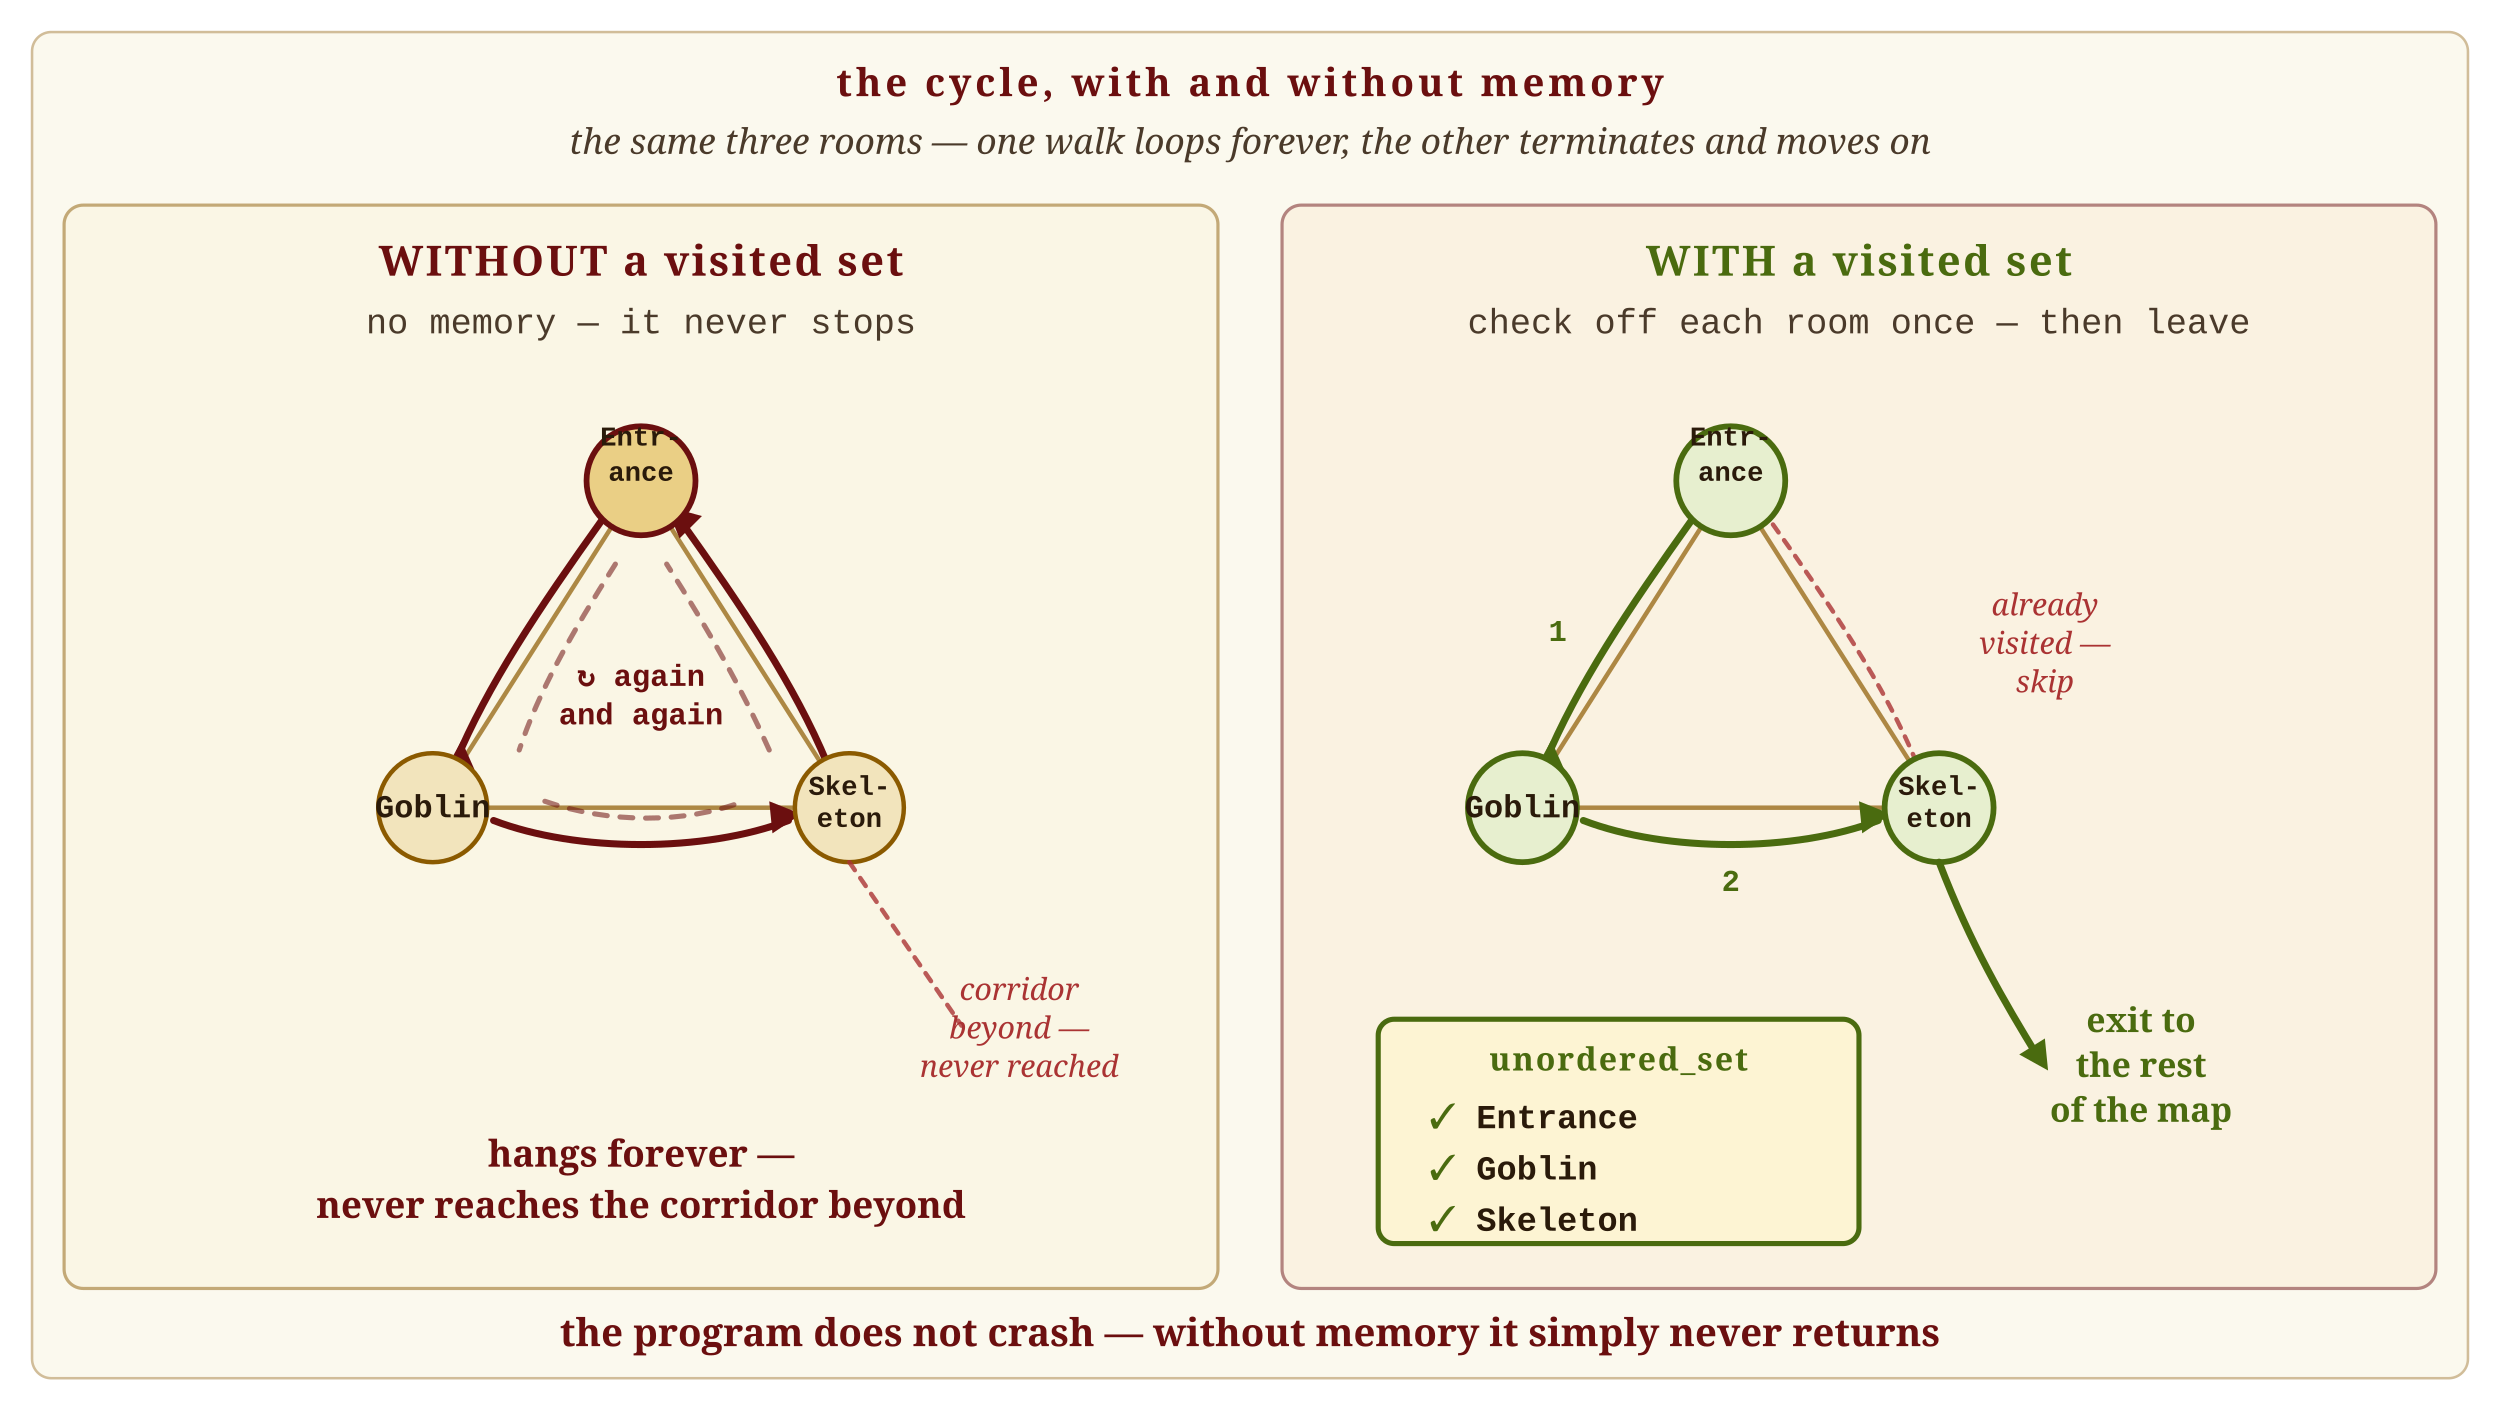
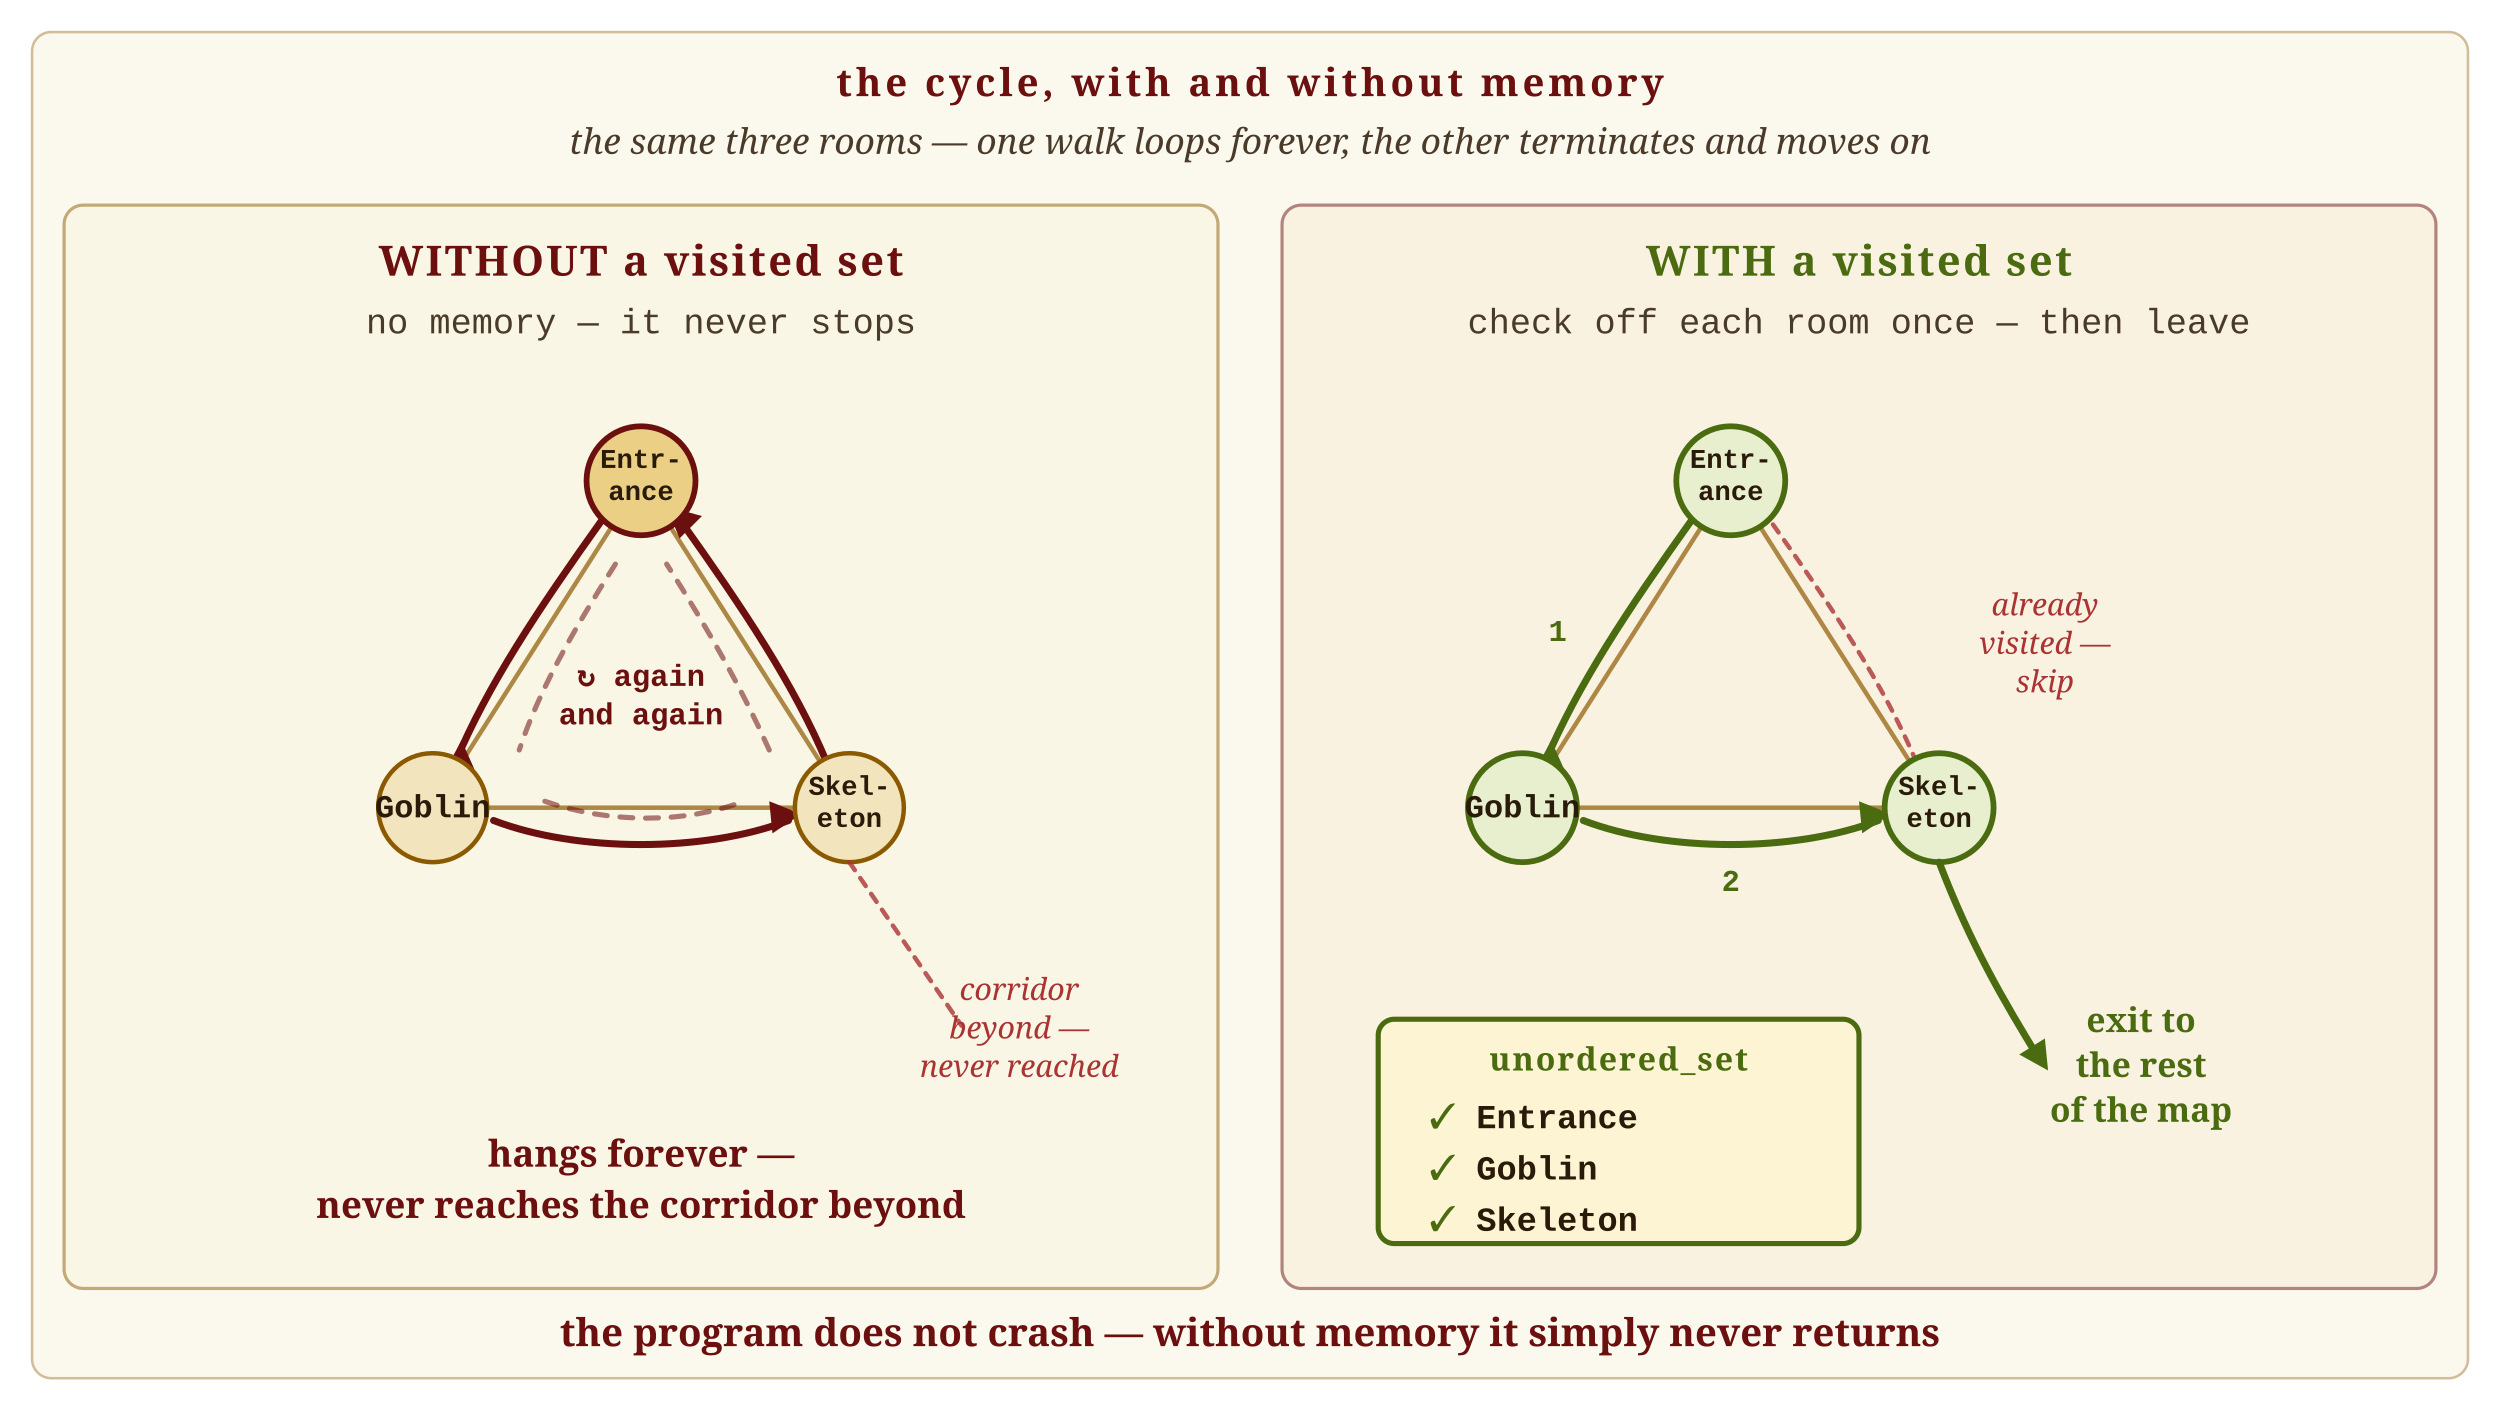
<svg xmlns="http://www.w3.org/2000/svg" viewBox="0 0 780 440" role="img" aria-labelledby="cy-title cy-desc">
  <style>
    .panel       { fill: #f6efd5; stroke: #8b5a00; stroke-width: 0.8; opacity: 0.4; }
    .col-bg-left { fill: #faf3dc; stroke: #8b5a00; stroke-width: 1.0; opacity: 0.5; }
    .col-bg-right{ fill: #faecd4; stroke: #6b0f0f; stroke-width: 1.0; opacity: 0.5; }
    .node        { fill: #f2e4bc; stroke: #8b5a00; stroke-width: 1.4; }
    .node-root   { fill: #eacf85; stroke: #6b0f0f; stroke-width: 1.8; }
    .node-done   { fill: #e7efcf; stroke: #4a6b0f; stroke-width: 1.8; }
    .door        { stroke: #8b5a00; stroke-width: 1.4; fill: none; opacity: 0.7; }
    .loop-arrow  { stroke: #6b0f0f; stroke-width: 2.2; fill: none; stroke-linecap: round; }
    .loop-arrow2 { stroke: #6b0f0f; stroke-width: 1.6; fill: none; stroke-linecap: round; opacity: 0.55; stroke-dasharray: 4 4; }
    .walk-arrow  { stroke: #4a6b0f; stroke-width: 2.2; fill: none; stroke-linecap: round; }
    .arrow-fill  { fill: #6b0f0f; }
    .arrow-fill-g{ fill: #4a6b0f; }
    .skip-arrow  { stroke: #a33; stroke-width: 1.4; fill: none; stroke-linecap: round; stroke-dasharray: 3 3; opacity: 0.8; }
    .node-label  { font-family: Consolas, 'Courier New', monospace; font-size: 10px; fill: #2a1a0a; font-weight: 700; text-anchor: middle; }
    .panel-title { font-family: Georgia, serif; font-size: 12px; fill: #6b0f0f; font-weight: 700; text-anchor: middle; text-transform: uppercase; letter-spacing: 0.10em; }
    .subtitle    { font-family: Georgia, serif; font-size: 11px; fill: #4a3a2a; font-style: italic; text-anchor: middle; }
    .col-title   { font-family: Georgia, serif; font-size: 13px; fill: #6b0f0f; font-weight: 700; text-anchor: middle; letter-spacing: 0.06em; }
    .col-title-g { font-family: Georgia, serif; font-size: 13px; fill: #4a6b0f; font-weight: 700; text-anchor: middle; letter-spacing: 0.06em; }
    .col-tag     { font-family: Consolas, 'Courier New', monospace; font-size: 11px; fill: #4a3a2a; text-anchor: middle; }
    .doom-tag    { font-family: Georgia, serif; font-size: 11.5px; fill: #6b0f0f; font-weight: 700; text-anchor: middle; }
    .step-tag    { font-family: Consolas, 'Courier New', monospace; font-size: 9.5px; fill: #6b0f0f; font-weight: 700; text-anchor: middle; }
    .step-tag-g  { font-family: Consolas, 'Courier New', monospace; font-size: 9.5px; fill: #4a6b0f; font-weight: 700; text-anchor: middle; }
    .skip-tag    { font-family: Georgia, serif; font-size: 9.5px; fill: #a33; font-style: italic; text-anchor: middle; }
    .vset-box    { fill: #fdf4d3; stroke: #4a6b0f; stroke-width: 1.6; }
    .vset-title  { font-family: Georgia, serif; font-size: 10px; fill: #4a6b0f; font-weight: 700; text-anchor: middle; text-transform: uppercase; letter-spacing: 0.06em; }
    .vset-row    { font-family: Consolas, 'Courier New', monospace; font-size: 10.5px; fill: #2a1a0a; font-weight: 700; text-anchor: start; }
    .check       { fill: #4a6b0f; font-family: Georgia, serif; font-size: 11px; font-weight: 700; }
    .exit-tag    { font-family: Georgia, serif; font-size: 10.5px; fill: #4a6b0f; font-weight: 700; text-anchor: middle; }
    .col-caption { font-family: Georgia, serif; font-size: 11px; fill: #4a3a2a; font-style: italic; text-anchor: middle; }
    .note-strong { font-family: Georgia, serif; font-size: 12px; fill: #6b0f0f; font-weight: 700; text-anchor: middle; }
  </style>
  <rect class="panel" x="10" y="10" width="760" height="420" rx="6" />
  <text class="panel-title" x="390" y="30">the cycle, with and without memory</text>
  <text class="subtitle" x="390" y="48">the same three rooms — one walk loops forever, the other terminates and moves on</text>
  <rect class="col-bg-left" x="20" y="64" width="360" height="338" rx="6" />
  <text class="col-title" x="200" y="86">WITHOUT a visited set</text>
  <text class="col-tag" x="200" y="104">no memory — it never stops</text>
  <line class="door" x1="200" y1="150" x2="135" y2="252" />
  <line class="door" x1="200" y1="150" x2="265" y2="252" />
  <line class="door" x1="135" y1="252" x2="265" y2="252" />
  <path class="loop-arrow" d="M188,162 C168,190 152,214 142,238" />
  <polygon class="arrow-fill" points="138,242 148,240 144,231" />
  <path class="loop-arrow" d="M154,256 C180,266 220,266 246,256" />
  <polygon class="arrow-fill" points="250,254 240,250 241,260" />
  <path class="loop-arrow" d="M258,238 C248,214 232,190 212,162" />
  <polygon class="arrow-fill" points="208,158 212,168 219,161" />
  <path class="loop-arrow2" d="M192,176 C178,198 168,216 162,234" />
  <path class="loop-arrow2" d="M170,250 C190,257 214,257 232,250" />
  <path class="loop-arrow2" d="M240,234 C232,216 222,198 208,176" />
  <circle class="node-root" cx="200" cy="150" r="17" />
-   <text class="node-label" x="200" y="139" style="font-size:8.5px">Entr-</text>
-   <text class="node-label" x="200" y="150" style="font-size:8.5px">ance</text>
+   <text class="node-label" x="200" y="146" style="font-size:8.5px">Entr-</text>
+   <text class="node-label" x="200" y="156" style="font-size:8.5px">ance</text>
  <circle class="node" cx="135" cy="252" r="17" />
  <text class="node-label" x="135" y="255">Goblin</text>
  <circle class="node" cx="265" cy="252" r="17" />
  <text class="node-label" x="265" y="248" style="font-size:8.5px">Skel-</text>
  <text class="node-label" x="265" y="258" style="font-size:8.5px">eton</text>
  <text class="step-tag" x="200" y="214">↻ again</text>
  <text class="step-tag" x="200" y="226">and again</text>
  <line class="skip-arrow" x1="265" y1="269" x2="300" y2="320" />
  <text class="skip-tag" x="318" y="312">corridor</text>
  <text class="skip-tag" x="318" y="324">beyond —</text>
  <text class="skip-tag" x="318" y="336">never reached</text>
  <text class="doom-tag" x="200" y="364">hangs forever —</text>
  <text class="doom-tag" x="200" y="380">never reaches the corridor beyond</text>
  <rect class="col-bg-right" x="400" y="64" width="360" height="338" rx="6" />
  <text class="col-title-g" x="580" y="86">WITH a visited set</text>
  <text class="col-tag" x="580" y="104">check off each room once — then leave</text>
  <line class="door" x1="540" y1="150" x2="475" y2="252" />
  <line class="door" x1="540" y1="150" x2="605" y2="252" />
  <line class="door" x1="475" y1="252" x2="605" y2="252" />
  <path class="walk-arrow" d="M528,162 C508,190 492,214 482,238" />
  <polygon class="arrow-fill-g" points="478,242 488,240 484,231" />
  <text class="step-tag-g" x="486" y="200">1</text>
  <path class="walk-arrow" d="M494,256 C520,266 560,266 586,256" />
  <polygon class="arrow-fill-g" points="590,254 580,250 581,260" />
  <text class="step-tag-g" x="540" y="278">2</text>
  <path class="skip-arrow" d="M598,238 C588,214 572,190 552,162" />
  <text class="skip-tag" x="638" y="192">already</text>
  <text class="skip-tag" x="638" y="204">visited —</text>
  <text class="skip-tag" x="638" y="216">skip</text>
  <circle class="node-done" cx="540" cy="150" r="17" />
-   <text class="node-label" x="540" y="139" style="font-size:8.5px">Entr-</text>
-   <text class="node-label" x="540" y="150" style="font-size:8.5px">ance</text>
+   <text class="node-label" x="540" y="146" style="font-size:8.5px">Entr-</text>
+   <text class="node-label" x="540" y="156" style="font-size:8.5px">ance</text>
  <circle class="node-done" cx="475" cy="252" r="17" />
  <text class="node-label" x="475" y="255">Goblin</text>
  <circle class="node-done" cx="605" cy="252" r="17" />
  <text class="node-label" x="605" y="248" style="font-size:8.5px">Skel-</text>
  <text class="node-label" x="605" y="258" style="font-size:8.5px">eton</text>
  <path class="walk-arrow" d="M605,269 C615,295 625,312 636,330" />
  <polygon class="arrow-fill-g" points="639,334 638,324 630,329" />
  <text class="exit-tag" x="668" y="322">exit to</text>
  <text class="exit-tag" x="668" y="336">the rest</text>
  <text class="exit-tag" x="668" y="350">of the map</text>
  <rect class="vset-box" x="430" y="318" width="150" height="70" rx="5" />
  <text class="vset-title" x="505" y="334">unordered_set</text>
  <text class="vset-row" x="446" y="352">
    <tspan class="check">✓</tspan> Entrance</text>
  <text class="vset-row" x="446" y="368">
    <tspan class="check">✓</tspan> Goblin</text>
  <text class="vset-row" x="446" y="384">
    <tspan class="check">✓</tspan> Skeleton</text>
  <text class="note-strong" x="390" y="420">the program does not crash — without memory it simply never returns</text>
</svg>
